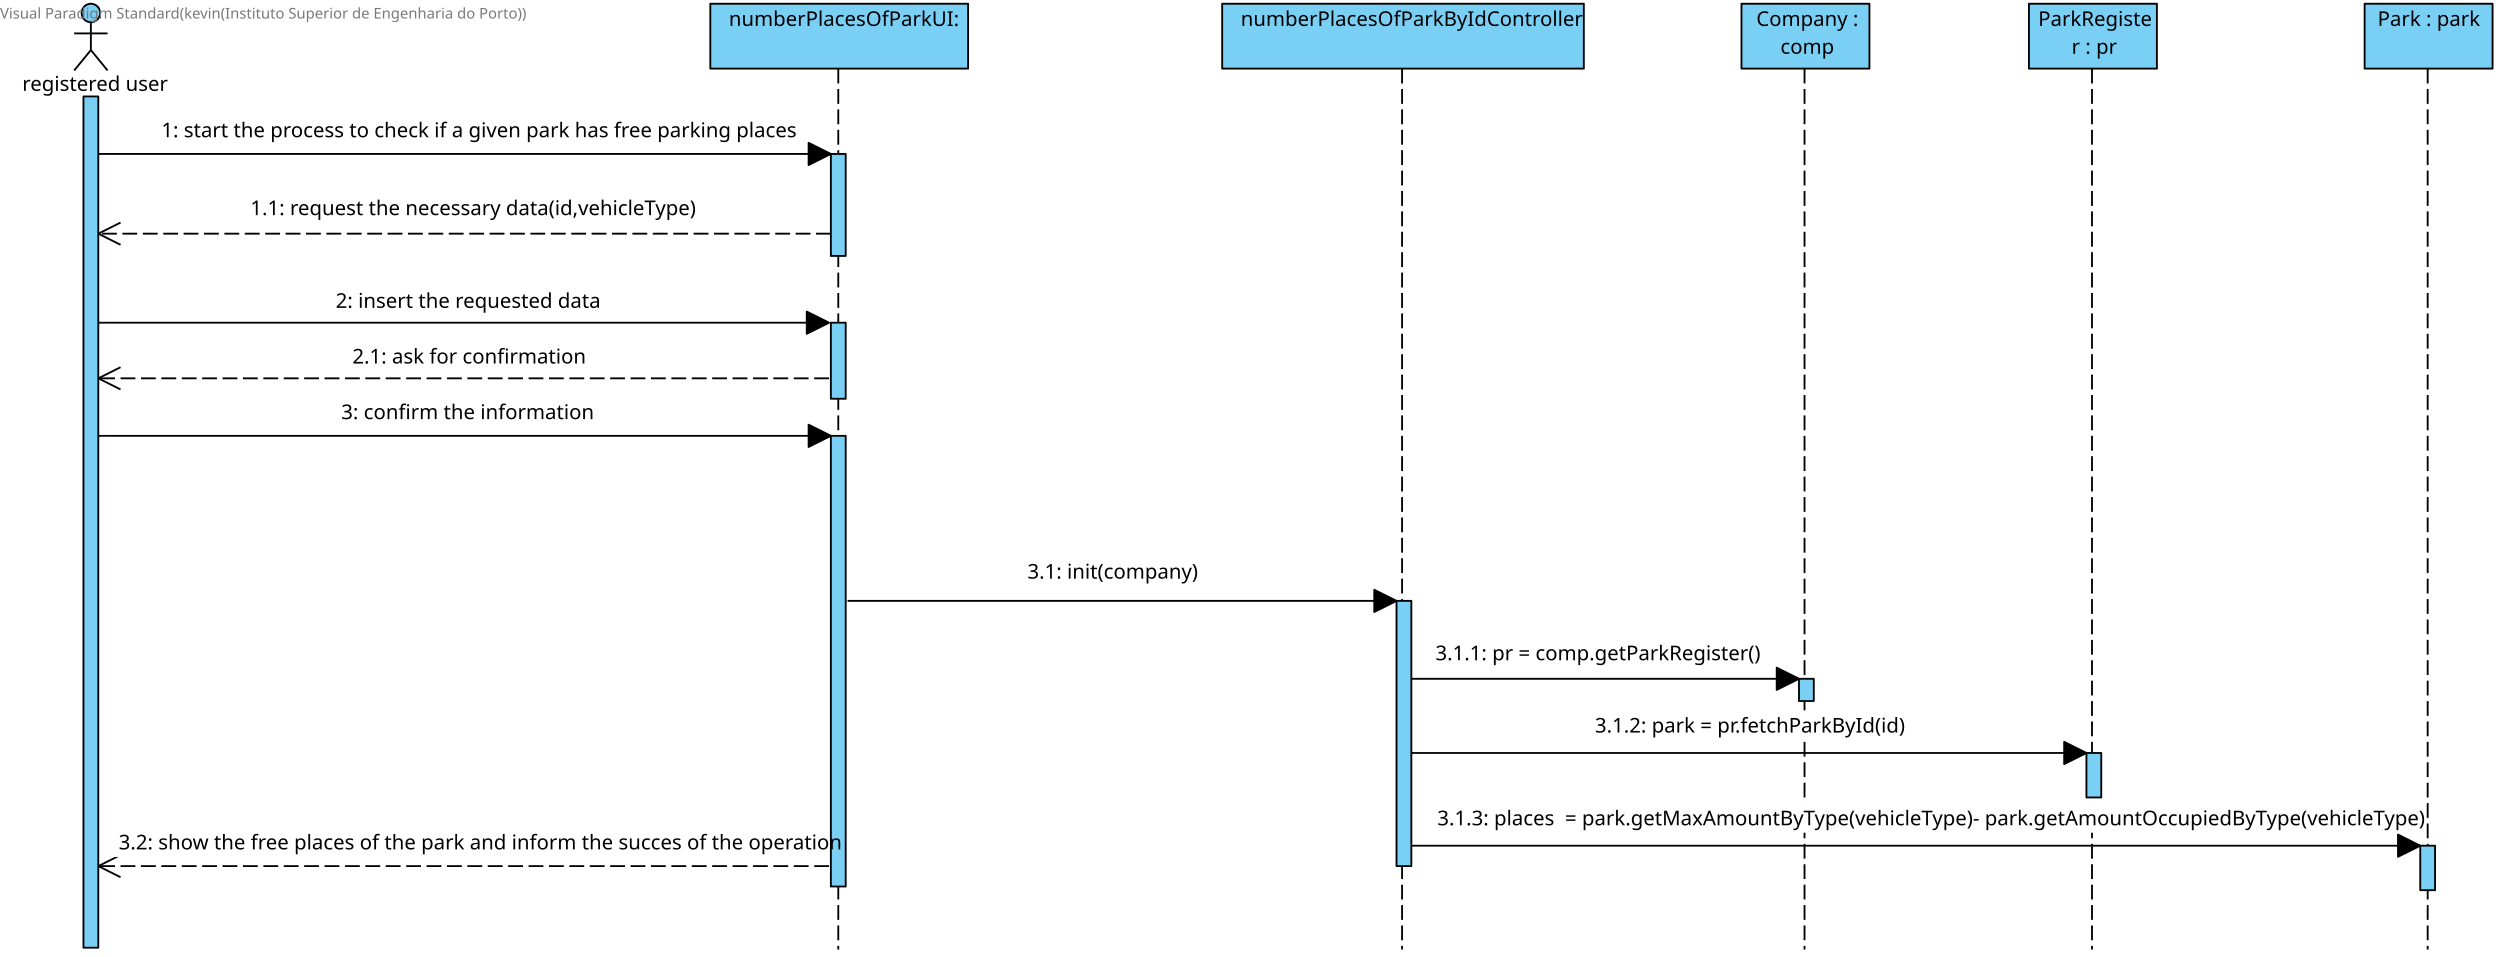
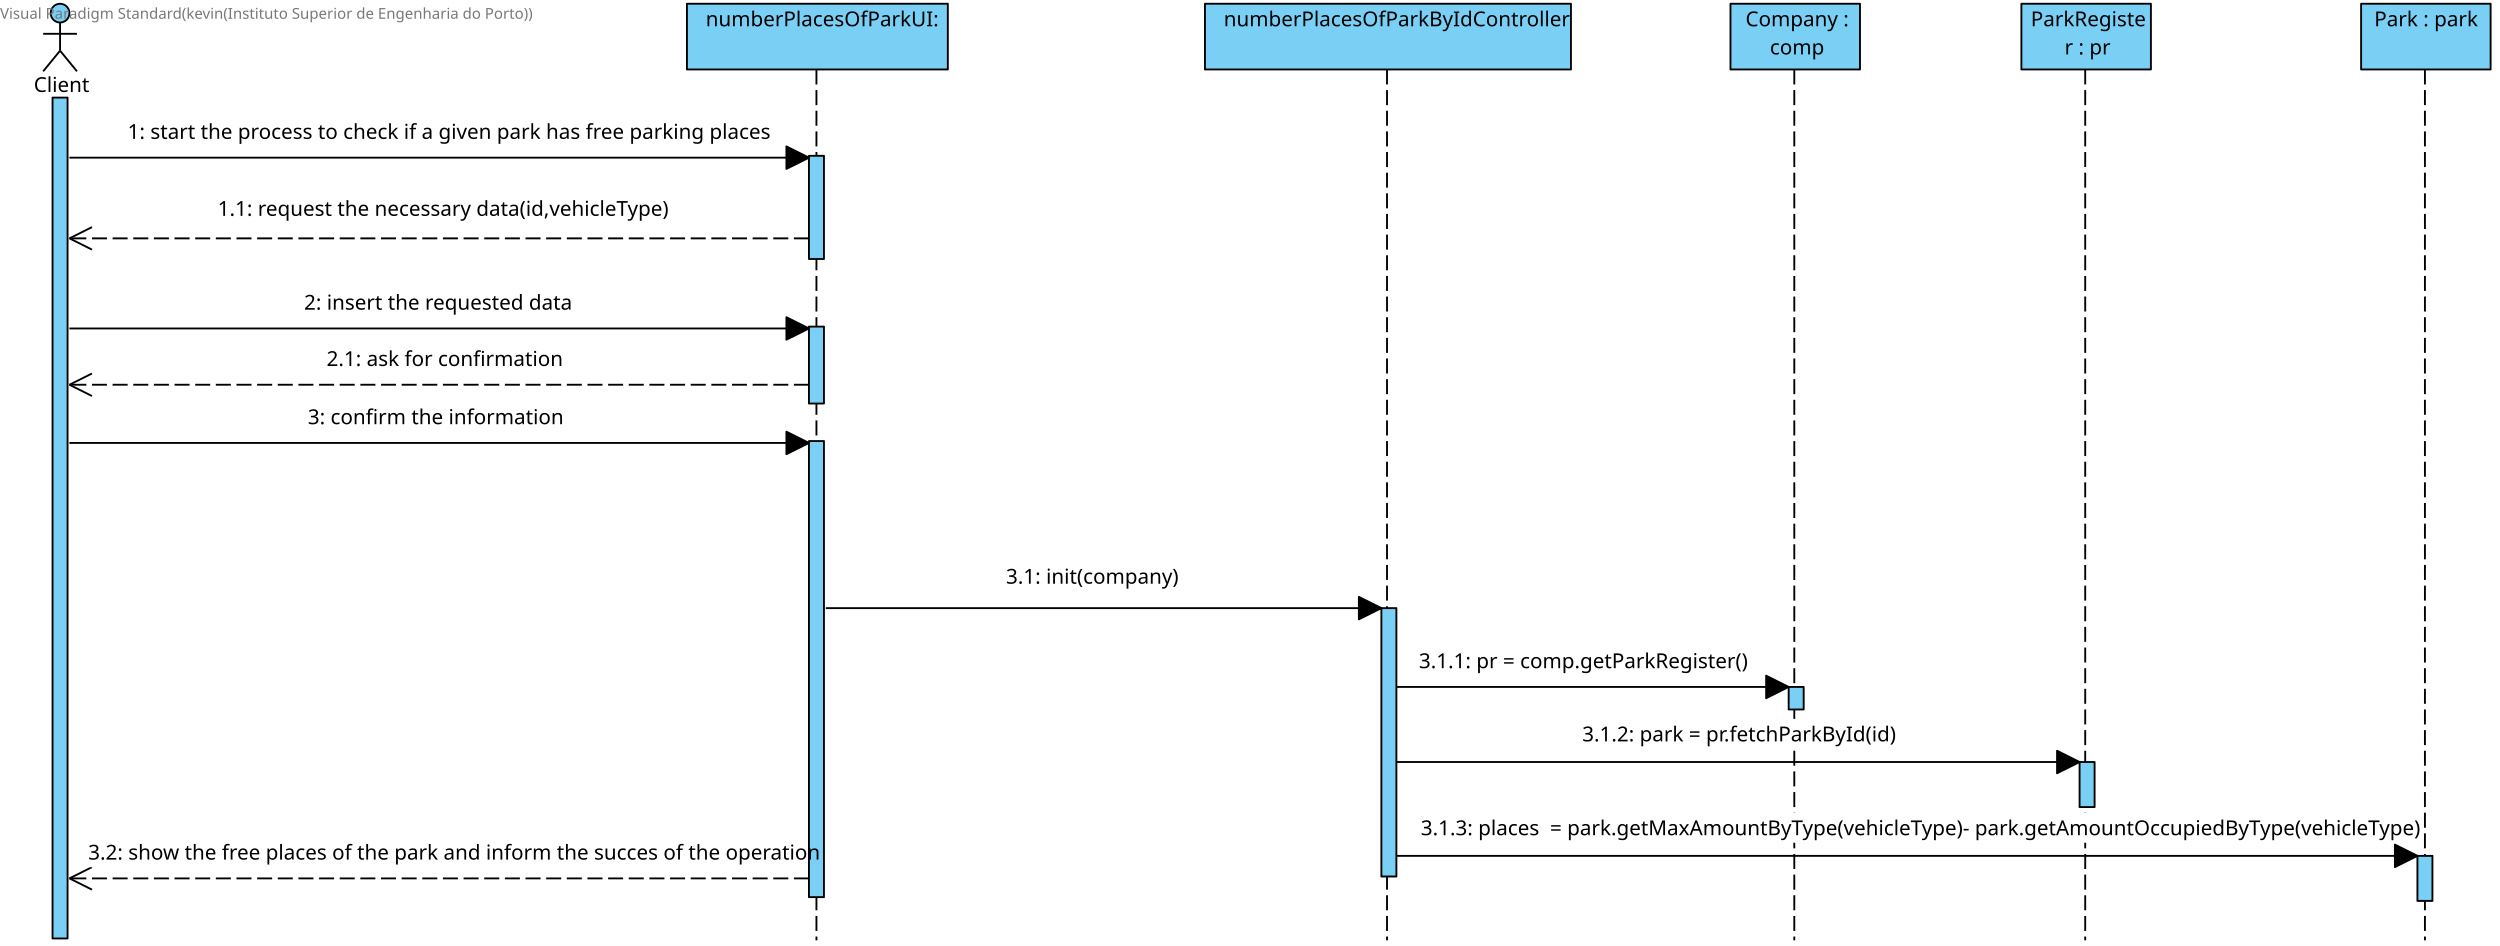
- <svg xmlns="http://www.w3.org/2000/svg" fill-opacity="0" color-rendering="auto" color-interpolation="auto" text-rendering="auto" stroke="rgb(0,0,0)" stroke-linecap="square" width="1348" stroke-miterlimit="10" shape-rendering="auto" stroke-opacity="0" fill="rgb(0,0,0)" stroke-dasharray="none" font-weight="normal" stroke-width="1" height="516" font-family="'Dialog'" font-style="normal" stroke-linejoin="miter" font-size="12px" stroke-dashoffset="0" image-rendering="auto">
+ <svg xmlns="http://www.w3.org/2000/svg" fill-opacity="0" color-rendering="auto" color-interpolation="auto" text-rendering="auto" stroke="rgb(0,0,0)" stroke-linecap="square" width="1332" stroke-miterlimit="10" shape-rendering="auto" stroke-opacity="0" fill="rgb(0,0,0)" stroke-dasharray="none" font-weight="normal" stroke-width="1" height="504" font-family="'Dialog'" font-style="normal" stroke-linejoin="miter" font-size="12px" stroke-dashoffset="0" image-rendering="auto">
  <defs id="genericDefs" />
  <g>
    <defs id="defs1">
      <clipPath clipPathUnits="userSpaceOnUse" id="clipPath1">
-         <path d="M-7 -7 L71 -7 L71 521 L-7 521 L-7 -7 Z" />
+         <path d="M-7 -7 L71 -7 L71 510 L-7 510 L-7 -7 Z" />
      </clipPath>
      <clipPath clipPathUnits="userSpaceOnUse" id="clipPath2">
-         <path d="M-7 -7 L151 -7 L151 521 L-7 521 L-7 -7 Z" />
+         <path d="M-7 -7 L151 -7 L151 510 L-7 510 L-7 -7 Z" />
      </clipPath>
      <clipPath clipPathUnits="userSpaceOnUse" id="clipPath3">
        <path d="M-7 -7 L19 -7 L19 66 L-7 66 L-7 -7 Z" />
      </clipPath>
      <clipPath clipPathUnits="userSpaceOnUse" id="clipPath4">
        <path d="M-7 -7 L19 -7 L19 52 L-7 52 L-7 -7 Z" />
      </clipPath>
      <clipPath clipPathUnits="userSpaceOnUse" id="clipPath5">
        <path d="M-7 -7 L19 -7 L19 254 L-7 254 L-7 -7 Z" />
      </clipPath>
      <clipPath clipPathUnits="userSpaceOnUse" id="clipPath6">
-         <path d="M-7 -7 L207 -7 L207 521 L-7 521 L-7 -7 Z" />
+         <path d="M-7 -7 L207 -7 L207 510 L-7 510 L-7 -7 Z" />
      </clipPath>
      <clipPath clipPathUnits="userSpaceOnUse" id="clipPath7">
-         <path d="M-7 -7 L81 -7 L81 521 L-7 521 L-7 -7 Z" />
+         <path d="M-7 -7 L81 -7 L81 510 L-7 510 L-7 -7 Z" />
      </clipPath>
      <clipPath clipPathUnits="userSpaceOnUse" id="clipPath8">
        <path d="M-7 -7 L19 -7 L19 154 L-7 154 L-7 -7 Z" />
      </clipPath>
      <clipPath clipPathUnits="userSpaceOnUse" id="clipPath9">
        <path d="M-7 -7 L19 -7 L19 35 L-7 35 L-7 -7 Z" />
      </clipPath>
      <clipPath clipPathUnits="userSpaceOnUse" id="clipPath10">
        <path d="M-7 -7 L19 -7 L19 23 L-7 23 L-7 -7 Z" />
      </clipPath>
      <clipPath clipPathUnits="userSpaceOnUse" id="clipPath11">
-         <path d="M-94 -15 L188 -15 L188 30 L-94 30 L-94 -15 Z" />
+         <path d="M-49 -15 L98 -15 L98 30 L-49 30 L-49 -15 Z" />
      </clipPath>
      <clipPath clipPathUnits="userSpaceOnUse" id="clipPath12">
        <path d="M-140 -15 L280 -15 L280 30 L-140 30 L-140 -15 Z" />
      </clipPath>
      <clipPath clipPathUnits="userSpaceOnUse" id="clipPath13">
        <path d="M-196 -15 L392 -15 L392 30 L-196 30 L-196 -15 Z" />
      </clipPath>
      <clipPath clipPathUnits="userSpaceOnUse" id="clipPath14">
        <path d="M-70 -30 L140 -30 L140 60 L-70 60 L-70 -30 Z" />
      </clipPath>
      <clipPath clipPathUnits="userSpaceOnUse" id="clipPath15">
        <path d="M-70 -15 L140 -15 L140 30 L-70 30 L-70 -15 Z" />
      </clipPath>
      <clipPath clipPathUnits="userSpaceOnUse" id="clipPath16">
-         <path d="M0 0 L499 0 L499 104 L0 104 L0 0 Z" />
+         <path d="M0 0 L510 0 L510 115 L0 115 L0 0 Z" />
      </clipPath>
      <clipPath clipPathUnits="userSpaceOnUse" id="clipPath17">
-         <path d="M420 29 L420 44 L74 44 L74 29 ZM374 71 L374 87 L122 87 L122 71 ZM0 0 L0 4 L93 4 L93 19 L0 19 L0 104 L499 104 L499 0 Z" />
+         <path d="M75 8 L75 24 L27 24 L27 8 ZM423 34 L423 50 L77 50 L77 34 ZM378 75 L378 91 L125 91 L125 75 ZM0 0 L0 115 L510 115 L510 0 Z" />
      </clipPath>
      <clipPath clipPathUnits="userSpaceOnUse" id="clipPath18">
-         <path d="M374 28 L374 44 L122 44 L122 28 ZM322 78 L322 94 L168 94 L168 78 ZM0 0 L0 104 L499 104 L499 0 L420 0 L420 1 L74 1 L74 0 Z" />
+         <path d="M378 32 L378 48 L125 48 L125 32 ZM325 82 L325 98 L172 98 L172 82 ZM0 0 L0 115 L184 115 L184 112 L322 112 L322 115 L510 115 L510 0 L423 0 L423 7 L77 7 L77 0 Z" />
      </clipPath>
      <clipPath clipPathUnits="userSpaceOnUse" id="clipPath19">
-         <path d="M0 0 L541 0 L541 146 L0 146 L0 0 Z" />
+         <path d="M325 34 L325 50 L172 50 L172 34 ZM322 64 L322 80 L184 80 L184 64 ZM319 95 L319 111 L174 111 L174 95 ZM0 0 L0 115 L510 115 L510 0 Z" />
      </clipPath>
      <clipPath clipPathUnits="userSpaceOnUse" id="clipPath20">
-         <path d="M396 1 L396 17 L144 17 L144 1 ZM344 51 L344 67 L190 67 L190 51 ZM338 81 L338 97 L200 97 L200 81 ZM338 111 L338 127 L194 127 L194 111 ZM0 0 L0 146 L541 146 L541 0 Z" />
+         <path d="M325 4 L325 20 L172 20 L172 4 ZM322 34 L322 50 L184 50 L184 34 ZM319 65 L319 81 L174 81 L174 65 ZM0 0 L0 115 L510 115 L510 0 Z" />
      </clipPath>
      <clipPath clipPathUnits="userSpaceOnUse" id="clipPath21">
-         <path d="M344 21 L344 37 L190 37 L190 21 ZM338 51 L338 67 L200 67 L200 51 ZM338 81 L338 97 L194 97 L194 81 ZM0 0 L0 146 L541 146 L541 0 Z" />
+         <path d="M322 3 L322 19 L184 19 L184 3 ZM319 34 L319 50 L174 50 L174 34 ZM0 0 L0 115 L510 115 L510 0 Z" />
      </clipPath>
      <clipPath clipPathUnits="userSpaceOnUse" id="clipPath22">
-         <path d="M316 29 L316 45 L172 45 L172 29 ZM0 0 L0 104 L499 104 L499 0 L316 0 L316 15 L178 15 L178 0 Z" />
+         <path d="M445 34 L445 50 L57 50 L57 34 ZM0 0 L0 115 L510 115 L510 0 Z" />
      </clipPath>
      <clipPath clipPathUnits="userSpaceOnUse" id="clipPath23">
-         <path d="M0 0 L509 0 L509 115 L0 115 L0 0 Z" />
+         <path d="M0 0 L500 0 L500 204 L0 204 L0 0 Z" />
      </clipPath>
      <clipPath clipPathUnits="userSpaceOnUse" id="clipPath24">
-         <path d="M446 34 L446 50 L58 50 L58 34 ZM0 0 L0 115 L509 115 L509 0 Z" />
+         <path d="M295 75 L295 91 L187 91 L187 75 ZM0 0 L0 204 L500 204 L500 175 L493 175 L493 159 L500 159 L500 136 L407 136 L407 120 L500 120 L500 0 Z" />
      </clipPath>
      <clipPath clipPathUnits="userSpaceOnUse" id="clipPath25">
-         <path d="M0 0 L500 0 L500 204 L0 204 L0 0 Z" />
+         <path d="M0 0 L324 0 L324 115 L0 115 L0 0 Z" />
      </clipPath>
      <clipPath clipPathUnits="userSpaceOnUse" id="clipPath26">
-         <path d="M295 76 L295 91 L188 91 L188 76 ZM0 0 L0 204 L500 204 L500 175 L493 175 L493 159 L500 159 L500 136 L408 136 L408 120 L500 120 L500 0 Z" />
+         <path d="M249 34 L249 50 L59 50 L59 34 ZM0 0 L0 115 L324 115 L324 89 L145 89 L145 73 L324 73 L324 0 Z" />
      </clipPath>
      <clipPath clipPathUnits="userSpaceOnUse" id="clipPath27">
-         <path d="M0 0 L324 0 L324 115 L0 115 L0 0 Z" />
+         <path d="M0 0 L568 0 L568 204 L0 204 L0 0 Z" />
      </clipPath>
      <clipPath clipPathUnits="userSpaceOnUse" id="clipPath28">
-         <path d="M250 34 L250 50 L60 50 L60 34 ZM0 0 L0 115 L324 115 L324 89 L145 89 L145 73 L324 73 L324 0 Z" />
+         <path d="M293 38 L293 54 L103 54 L103 38 ZM372 77 L372 93 L189 93 L189 77 ZM0 0 L0 204 L568 204 L568 143 L103 143 L103 127 L568 127 L568 0 Z" />
      </clipPath>
      <clipPath clipPathUnits="userSpaceOnUse" id="clipPath29">
-         <path d="M0 0 L568 0 L568 204 L0 204 L0 0 Z" />
+         <path d="M0 0 L748 0 L748 204 L0 204 L0 0 Z" />
      </clipPath>
      <clipPath clipPathUnits="userSpaceOnUse" id="clipPath30">
-         <path d="M294 38 L294 54 L104 54 L104 38 ZM371 77 L371 93 L189 93 L189 77 ZM0 0 L0 204 L568 204 L568 143 L104 143 L104 127 L568 127 L568 0 Z" />
+         <path d="M372 27 L372 43 L189 43 L189 27 ZM638 77 L638 93 L103 93 L103 77 ZM0 0 L0 204 L748 204 L748 0 L293 0 L293 4 L103 4 L103 0 Z" />
      </clipPath>
      <clipPath clipPathUnits="userSpaceOnUse" id="clipPath31">
-         <path d="M0 0 L748 0 L748 204 L0 204 L0 0 Z" />
+         <path d="M-535 -16 L1070 -16 L1070 32 L-535 32 L-535 -16 Z" />
      </clipPath>
      <clipPath clipPathUnits="userSpaceOnUse" id="clipPath32">
-         <path d="M371 27 L371 43 L189 43 L189 27 ZM638 77 L638 93 L104 93 L104 77 ZM0 0 L0 204 L748 204 L748 0 L294 0 L294 4 L104 4 L104 0 Z" />
+         <path d="M-183 -16 L366 -16 L366 32 L-183 32 L-183 -16 Z" />
      </clipPath>
      <clipPath clipPathUnits="userSpaceOnUse" id="clipPath33">
-         <path d="M-534 -16 L1068 -16 L1068 32 L-534 32 L-534 -16 Z" />
+         <path d="M-190 -16 L380 -16 L380 32 L-190 32 L-190 -16 Z" />
      </clipPath>
      <clipPath clipPathUnits="userSpaceOnUse" id="clipPath34">
-         <path d="M-182 -16 L364 -16 L364 32 L-182 32 L-182 -16 Z" />
+         <path d="M-108 -16 L216 -16 L216 32 L-108 32 L-108 -16 Z" />
      </clipPath>
      <clipPath clipPathUnits="userSpaceOnUse" id="clipPath35">
-         <path d="M-190 -16 L380 -16 L380 32 L-190 32 L-190 -16 Z" />
+         <path d="M-388 -16 L776 -16 L776 32 L-388 32 L-388 -16 Z" />
      </clipPath>
      <clipPath clipPathUnits="userSpaceOnUse" id="clipPath36">
-         <path d="M-107 -15 L214 -15 L214 30 L-107 30 L-107 -15 Z" />
+         <path d="M-145 -16 L290 -16 L290 32 L-145 32 L-145 -16 Z" />
      </clipPath>
      <clipPath clipPathUnits="userSpaceOnUse" id="clipPath37">
-         <path d="M-388 -16 L776 -16 L776 32 L-388 32 L-388 -16 Z" />
+         <path d="M-138 -16 L276 -16 L276 32 L-138 32 L-138 -16 Z" />
      </clipPath>
      <clipPath clipPathUnits="userSpaceOnUse" id="clipPath38">
-         <path d="M-144 -16 L288 -16 L288 32 L-144 32 L-144 -16 Z" />
+         <path d="M-153 -16 L306 -16 L306 32 L-153 32 L-153 -16 Z" />
      </clipPath>
      <clipPath clipPathUnits="userSpaceOnUse" id="clipPath39">
-         <path d="M-138 -16 L276 -16 L276 32 L-138 32 L-138 -16 Z" />
+         <path d="M-253 -16 L506 -16 L506 32 L-253 32 L-253 -16 Z" />
      </clipPath>
      <clipPath clipPathUnits="userSpaceOnUse" id="clipPath40">
-         <path d="M-154 -16 L308 -16 L308 32 L-154 32 L-154 -16 Z" />
-       </clipPath>
-       <clipPath clipPathUnits="userSpaceOnUse" id="clipPath41">
-         <path d="M-252 -16 L504 -16 L504 32 L-252 32 L-252 -16 Z" />
-       </clipPath>
-       <clipPath clipPathUnits="userSpaceOnUse" id="clipPath42">
-         <path d="M-346 -15 L692 -15 L692 30 L-346 30 L-346 -15 Z" />
+         <path d="M-346 -16 L692 -16 L692 32 L-346 32 L-346 -16 Z" />
      </clipPath>
    </defs>
    <g fill="white" text-rendering="geometricPrecision" fill-opacity="1" stroke-opacity="1" stroke="white">
-       <rect x="0" width="1348" height="516" y="0" stroke="none" />
-     </g>
-     <g font-size="11px" transform="translate(19,2)" fill-opacity="1" fill="rgb(122,207,245)" text-rendering="geometricPrecision" image-rendering="optimizeQuality" font-family="sans-serif" stroke="rgb(122,207,245)" stroke-opacity="1">
+       <rect x="0" width="1332" height="504" y="0" stroke="none" />
+     </g>
+     <g font-size="11px" transform="translate(2,2)" fill-opacity="1" fill="rgb(122,207,245)" text-rendering="geometricPrecision" image-rendering="optimizeQuality" font-family="sans-serif" stroke="rgb(122,207,245)" stroke-opacity="1">
      <circle r="5" clip-path="url(#clipPath1)" cx="30" cy="5" stroke="none" />
-       <rect x="26" width="8" height="459" y="50" clip-path="url(#clipPath1)" stroke="none" />
-     </g>
-     <g stroke-linecap="butt" font-size="11px" transform="translate(19,2)" fill-opacity="1" fill="black" text-rendering="geometricPrecision" image-rendering="optimizeQuality" font-family="sans-serif" stroke-linejoin="round" stroke="black" stroke-opacity="1" stroke-miterlimit="0">
+       <rect x="26" width="8" height="448" y="50" clip-path="url(#clipPath1)" stroke="none" />
+     </g>
+     <g stroke-linecap="butt" font-size="11px" transform="translate(2,2)" fill-opacity="1" fill="black" text-rendering="geometricPrecision" image-rendering="optimizeQuality" font-family="sans-serif" stroke-linejoin="round" stroke="black" stroke-opacity="1" stroke-miterlimit="0">
      <circle fill="none" r="5" clip-path="url(#clipPath1)" cx="30" cy="5" />
-       <rect fill="none" x="26" width="8" height="459" y="50" clip-path="url(#clipPath1)" />
+       <rect fill="none" x="26" width="8" height="448" y="50" clip-path="url(#clipPath1)" />
      <line y2="25" fill="none" x1="30" clip-path="url(#clipPath1)" x2="30" y1="10" />
      <line y2="36" fill="none" x1="30" clip-path="url(#clipPath1)" x2="21" y1="25" />
      <line y2="36" fill="none" x1="30" clip-path="url(#clipPath1)" x2="39" y1="25" />
      <line y2="16" fill="none" x1="21" clip-path="url(#clipPath1)" x2="39" y1="16" />
    </g>
-     <g font-size="11px" transform="translate(383,2)" fill-opacity="1" fill="rgb(122,207,245)" text-rendering="geometricPrecision" image-rendering="optimizeQuality" font-family="sans-serif" stroke="rgb(122,207,245)" stroke-opacity="1">
+     <g font-size="11px" transform="translate(366,2)" fill-opacity="1" fill="rgb(122,207,245)" text-rendering="geometricPrecision" image-rendering="optimizeQuality" font-family="sans-serif" stroke="rgb(122,207,245)" stroke-opacity="1">
      <rect x="0" width="139" height="35" y="0" clip-path="url(#clipPath2)" stroke="none" />
    </g>
-     <g stroke-linecap="butt" font-size="11px" transform="translate(383,2)" fill-opacity="1" fill="black" text-rendering="geometricPrecision" image-rendering="optimizeQuality" font-family="sans-serif" stroke-linejoin="round" stroke="black" stroke-opacity="1" stroke-miterlimit="0">
+     <g stroke-linecap="butt" font-size="11px" transform="translate(366,2)" fill-opacity="1" fill="black" text-rendering="geometricPrecision" image-rendering="optimizeQuality" font-family="sans-serif" stroke-linejoin="round" stroke="black" stroke-opacity="1" stroke-miterlimit="0">
      <rect fill="none" x="0" width="139" height="35" y="0" clip-path="url(#clipPath2)" />
-       <line clip-path="url(#clipPath2)" fill="none" x1="69" x2="69" y1="35" y2="510" stroke-linejoin="bevel" stroke-dasharray="8,3" />
-     </g>
-     <g font-size="11px" transform="translate(448,83)" fill-opacity="1" fill="rgb(122,207,245)" text-rendering="geometricPrecision" image-rendering="optimizeQuality" font-family="sans-serif" stroke="rgb(122,207,245)" stroke-opacity="1">
+       <line clip-path="url(#clipPath2)" fill="none" x1="69" x2="69" y1="35" y2="499" stroke-linejoin="bevel" stroke-dasharray="8,3" />
+     </g>
+     <g font-size="11px" transform="translate(431,83)" fill-opacity="1" fill="rgb(122,207,245)" text-rendering="geometricPrecision" image-rendering="optimizeQuality" font-family="sans-serif" stroke="rgb(122,207,245)" stroke-opacity="1">
      <rect x="0" width="8" height="55" y="0" clip-path="url(#clipPath3)" stroke="none" />
    </g>
-     <g stroke-linecap="butt" font-size="11px" transform="translate(448,83)" fill-opacity="1" fill="black" text-rendering="geometricPrecision" image-rendering="optimizeQuality" font-family="sans-serif" stroke-linejoin="round" stroke="black" stroke-opacity="1" stroke-miterlimit="0">
+     <g stroke-linecap="butt" font-size="11px" transform="translate(431,83)" fill-opacity="1" fill="black" text-rendering="geometricPrecision" image-rendering="optimizeQuality" font-family="sans-serif" stroke-linejoin="round" stroke="black" stroke-opacity="1" stroke-miterlimit="0">
      <rect fill="none" x="0" width="8" height="55" y="0" clip-path="url(#clipPath3)" />
    </g>
-     <g font-size="11px" transform="translate(448,174)" fill-opacity="1" fill="rgb(122,207,245)" text-rendering="geometricPrecision" image-rendering="optimizeQuality" font-family="sans-serif" stroke="rgb(122,207,245)" stroke-opacity="1">
+     <g font-size="11px" transform="translate(431,174)" fill-opacity="1" fill="rgb(122,207,245)" text-rendering="geometricPrecision" image-rendering="optimizeQuality" font-family="sans-serif" stroke="rgb(122,207,245)" stroke-opacity="1">
      <rect x="0" width="8" height="41" y="0" clip-path="url(#clipPath4)" stroke="none" />
    </g>
-     <g stroke-linecap="butt" font-size="11px" transform="translate(448,174)" fill-opacity="1" fill="black" text-rendering="geometricPrecision" image-rendering="optimizeQuality" font-family="sans-serif" stroke-linejoin="round" stroke="black" stroke-opacity="1" stroke-miterlimit="0">
+     <g stroke-linecap="butt" font-size="11px" transform="translate(431,174)" fill-opacity="1" fill="black" text-rendering="geometricPrecision" image-rendering="optimizeQuality" font-family="sans-serif" stroke-linejoin="round" stroke="black" stroke-opacity="1" stroke-miterlimit="0">
      <rect fill="none" x="0" width="8" height="41" y="0" clip-path="url(#clipPath4)" />
    </g>
-     <g font-size="11px" transform="translate(448,235)" fill-opacity="1" fill="rgb(122,207,245)" text-rendering="geometricPrecision" image-rendering="optimizeQuality" font-family="sans-serif" stroke="rgb(122,207,245)" stroke-opacity="1">
+     <g font-size="11px" transform="translate(431,235)" fill-opacity="1" fill="rgb(122,207,245)" text-rendering="geometricPrecision" image-rendering="optimizeQuality" font-family="sans-serif" stroke="rgb(122,207,245)" stroke-opacity="1">
      <rect x="0" width="8" height="243" y="0" clip-path="url(#clipPath5)" stroke="none" />
    </g>
-     <g stroke-linecap="butt" font-size="11px" transform="translate(448,235)" fill-opacity="1" fill="black" text-rendering="geometricPrecision" image-rendering="optimizeQuality" font-family="sans-serif" stroke-linejoin="round" stroke="black" stroke-opacity="1" stroke-miterlimit="0">
+     <g stroke-linecap="butt" font-size="11px" transform="translate(431,235)" fill-opacity="1" fill="black" text-rendering="geometricPrecision" image-rendering="optimizeQuality" font-family="sans-serif" stroke-linejoin="round" stroke="black" stroke-opacity="1" stroke-miterlimit="0">
      <rect fill="none" x="0" width="8" height="243" y="0" clip-path="url(#clipPath5)" />
    </g>
-     <g font-size="11px" transform="translate(659,2)" fill-opacity="1" fill="rgb(122,207,245)" text-rendering="geometricPrecision" image-rendering="optimizeQuality" font-family="sans-serif" stroke="rgb(122,207,245)" stroke-opacity="1">
+     <g font-size="11px" transform="translate(642,2)" fill-opacity="1" fill="rgb(122,207,245)" text-rendering="geometricPrecision" image-rendering="optimizeQuality" font-family="sans-serif" stroke="rgb(122,207,245)" stroke-opacity="1">
      <rect x="0" width="195" height="35" y="0" clip-path="url(#clipPath6)" stroke="none" />
    </g>
-     <g stroke-linecap="butt" font-size="11px" transform="translate(659,2)" fill-opacity="1" fill="black" text-rendering="geometricPrecision" image-rendering="optimizeQuality" font-family="sans-serif" stroke-linejoin="round" stroke="black" stroke-opacity="1" stroke-miterlimit="0">
+     <g stroke-linecap="butt" font-size="11px" transform="translate(642,2)" fill-opacity="1" fill="black" text-rendering="geometricPrecision" image-rendering="optimizeQuality" font-family="sans-serif" stroke-linejoin="round" stroke="black" stroke-opacity="1" stroke-miterlimit="0">
      <rect fill="none" x="0" width="195" height="35" y="0" clip-path="url(#clipPath6)" />
-       <line clip-path="url(#clipPath6)" fill="none" x1="97" x2="97" y1="35" y2="510" stroke-linejoin="bevel" stroke-dasharray="8,3" />
-     </g>
-     <g font-size="11px" transform="translate(939,2)" fill-opacity="1" fill="rgb(122,207,245)" text-rendering="geometricPrecision" image-rendering="optimizeQuality" font-family="sans-serif" stroke="rgb(122,207,245)" stroke-opacity="1">
+       <line clip-path="url(#clipPath6)" fill="none" x1="97" x2="97" y1="35" y2="499" stroke-linejoin="bevel" stroke-dasharray="8,3" />
+     </g>
+     <g font-size="11px" transform="translate(922,2)" fill-opacity="1" fill="rgb(122,207,245)" text-rendering="geometricPrecision" image-rendering="optimizeQuality" font-family="sans-serif" stroke="rgb(122,207,245)" stroke-opacity="1">
      <rect x="0" width="69" height="35" y="0" clip-path="url(#clipPath7)" stroke="none" />
    </g>
-     <g stroke-linecap="butt" font-size="11px" transform="translate(939,2)" fill-opacity="1" fill="black" text-rendering="geometricPrecision" image-rendering="optimizeQuality" font-family="sans-serif" stroke-linejoin="round" stroke="black" stroke-opacity="1" stroke-miterlimit="0">
+     <g stroke-linecap="butt" font-size="11px" transform="translate(922,2)" fill-opacity="1" fill="black" text-rendering="geometricPrecision" image-rendering="optimizeQuality" font-family="sans-serif" stroke-linejoin="round" stroke="black" stroke-opacity="1" stroke-miterlimit="0">
      <rect fill="none" x="0" width="69" height="35" y="0" clip-path="url(#clipPath7)" />
-       <line clip-path="url(#clipPath7)" fill="none" x1="34" x2="34" y1="35" y2="510" stroke-linejoin="bevel" stroke-dasharray="8,3" />
-     </g>
-     <g font-size="11px" transform="translate(1094,2)" fill-opacity="1" fill="rgb(122,207,245)" text-rendering="geometricPrecision" image-rendering="optimizeQuality" font-family="sans-serif" stroke="rgb(122,207,245)" stroke-opacity="1">
+       <line clip-path="url(#clipPath7)" fill="none" x1="34" x2="34" y1="35" y2="499" stroke-linejoin="bevel" stroke-dasharray="8,3" />
+     </g>
+     <g font-size="11px" transform="translate(1077,2)" fill-opacity="1" fill="rgb(122,207,245)" text-rendering="geometricPrecision" image-rendering="optimizeQuality" font-family="sans-serif" stroke="rgb(122,207,245)" stroke-opacity="1">
      <rect x="0" width="69" height="35" y="0" clip-path="url(#clipPath7)" stroke="none" />
    </g>
-     <g stroke-linecap="butt" font-size="11px" transform="translate(1094,2)" fill-opacity="1" fill="black" text-rendering="geometricPrecision" image-rendering="optimizeQuality" font-family="sans-serif" stroke-linejoin="round" stroke="black" stroke-opacity="1" stroke-miterlimit="0">
+     <g stroke-linecap="butt" font-size="11px" transform="translate(1077,2)" fill-opacity="1" fill="black" text-rendering="geometricPrecision" image-rendering="optimizeQuality" font-family="sans-serif" stroke-linejoin="round" stroke="black" stroke-opacity="1" stroke-miterlimit="0">
      <rect fill="none" x="0" width="69" height="35" y="0" clip-path="url(#clipPath7)" />
-       <line clip-path="url(#clipPath7)" fill="none" x1="34" x2="34" y1="35" y2="510" stroke-linejoin="bevel" stroke-dasharray="8,3" />
-     </g>
-     <g font-size="11px" transform="translate(1275,2)" fill-opacity="1" fill="rgb(122,207,245)" text-rendering="geometricPrecision" image-rendering="optimizeQuality" font-family="sans-serif" stroke="rgb(122,207,245)" stroke-opacity="1">
+       <line clip-path="url(#clipPath7)" fill="none" x1="34" x2="34" y1="35" y2="499" stroke-linejoin="bevel" stroke-dasharray="8,3" />
+     </g>
+     <g font-size="11px" transform="translate(1258,2)" fill-opacity="1" fill="rgb(122,207,245)" text-rendering="geometricPrecision" image-rendering="optimizeQuality" font-family="sans-serif" stroke="rgb(122,207,245)" stroke-opacity="1">
      <rect x="0" width="69" height="35" y="0" clip-path="url(#clipPath7)" stroke="none" />
    </g>
-     <g stroke-linecap="butt" font-size="11px" transform="translate(1275,2)" fill-opacity="1" fill="black" text-rendering="geometricPrecision" image-rendering="optimizeQuality" font-family="sans-serif" stroke-linejoin="round" stroke="black" stroke-opacity="1" stroke-miterlimit="0">
+     <g stroke-linecap="butt" font-size="11px" transform="translate(1258,2)" fill-opacity="1" fill="black" text-rendering="geometricPrecision" image-rendering="optimizeQuality" font-family="sans-serif" stroke-linejoin="round" stroke="black" stroke-opacity="1" stroke-miterlimit="0">
      <rect fill="none" x="0" width="69" height="35" y="0" clip-path="url(#clipPath7)" />
-       <line clip-path="url(#clipPath7)" fill="none" x1="34" x2="34" y1="35" y2="510" stroke-linejoin="bevel" stroke-dasharray="8,3" />
-     </g>
-     <g font-size="11px" transform="translate(753,324)" fill-opacity="1" fill="rgb(122,207,245)" text-rendering="geometricPrecision" image-rendering="optimizeQuality" font-family="sans-serif" stroke="rgb(122,207,245)" stroke-opacity="1">
+       <line clip-path="url(#clipPath7)" fill="none" x1="34" x2="34" y1="35" y2="499" stroke-linejoin="bevel" stroke-dasharray="8,3" />
+     </g>
+     <g font-size="11px" transform="translate(736,324)" fill-opacity="1" fill="rgb(122,207,245)" text-rendering="geometricPrecision" image-rendering="optimizeQuality" font-family="sans-serif" stroke="rgb(122,207,245)" stroke-opacity="1">
      <rect x="0" width="8" height="143" y="0" clip-path="url(#clipPath8)" stroke="none" />
    </g>
-     <g stroke-linecap="butt" font-size="11px" transform="translate(753,324)" fill-opacity="1" fill="black" text-rendering="geometricPrecision" image-rendering="optimizeQuality" font-family="sans-serif" stroke-linejoin="round" stroke="black" stroke-opacity="1" stroke-miterlimit="0">
+     <g stroke-linecap="butt" font-size="11px" transform="translate(736,324)" fill-opacity="1" fill="black" text-rendering="geometricPrecision" image-rendering="optimizeQuality" font-family="sans-serif" stroke-linejoin="round" stroke="black" stroke-opacity="1" stroke-miterlimit="0">
      <rect fill="none" x="0" width="8" height="143" y="0" clip-path="url(#clipPath8)" />
    </g>
-     <g font-size="11px" transform="translate(1125,406)" fill-opacity="1" fill="rgb(122,207,245)" text-rendering="geometricPrecision" image-rendering="optimizeQuality" font-family="sans-serif" stroke="rgb(122,207,245)" stroke-opacity="1">
+     <g font-size="11px" transform="translate(1108,406)" fill-opacity="1" fill="rgb(122,207,245)" text-rendering="geometricPrecision" image-rendering="optimizeQuality" font-family="sans-serif" stroke="rgb(122,207,245)" stroke-opacity="1">
      <rect x="0" width="8" height="24" y="0" clip-path="url(#clipPath9)" stroke="none" />
    </g>
-     <g stroke-linecap="butt" font-size="11px" transform="translate(1125,406)" fill-opacity="1" fill="black" text-rendering="geometricPrecision" image-rendering="optimizeQuality" font-family="sans-serif" stroke-linejoin="round" stroke="black" stroke-opacity="1" stroke-miterlimit="0">
+     <g stroke-linecap="butt" font-size="11px" transform="translate(1108,406)" fill-opacity="1" fill="black" text-rendering="geometricPrecision" image-rendering="optimizeQuality" font-family="sans-serif" stroke-linejoin="round" stroke="black" stroke-opacity="1" stroke-miterlimit="0">
      <rect fill="none" x="0" width="8" height="24" y="0" clip-path="url(#clipPath9)" />
    </g>
-     <g font-size="11px" transform="translate(1305,456)" fill-opacity="1" fill="rgb(122,207,245)" text-rendering="geometricPrecision" image-rendering="optimizeQuality" font-family="sans-serif" stroke="rgb(122,207,245)" stroke-opacity="1">
+     <g font-size="11px" transform="translate(1288,456)" fill-opacity="1" fill="rgb(122,207,245)" text-rendering="geometricPrecision" image-rendering="optimizeQuality" font-family="sans-serif" stroke="rgb(122,207,245)" stroke-opacity="1">
      <rect x="0" width="8" height="24" y="0" clip-path="url(#clipPath9)" stroke="none" />
    </g>
-     <g stroke-linecap="butt" font-size="11px" transform="translate(1305,456)" fill-opacity="1" fill="black" text-rendering="geometricPrecision" image-rendering="optimizeQuality" font-family="sans-serif" stroke-linejoin="round" stroke="black" stroke-opacity="1" stroke-miterlimit="0">
+     <g stroke-linecap="butt" font-size="11px" transform="translate(1288,456)" fill-opacity="1" fill="black" text-rendering="geometricPrecision" image-rendering="optimizeQuality" font-family="sans-serif" stroke-linejoin="round" stroke="black" stroke-opacity="1" stroke-miterlimit="0">
      <rect fill="none" x="0" width="8" height="24" y="0" clip-path="url(#clipPath9)" />
    </g>
-     <g font-size="11px" transform="translate(970,366)" fill-opacity="1" fill="rgb(122,207,245)" text-rendering="geometricPrecision" image-rendering="optimizeQuality" font-family="sans-serif" stroke="rgb(122,207,245)" stroke-opacity="1">
+     <g font-size="11px" transform="translate(953,366)" fill-opacity="1" fill="rgb(122,207,245)" text-rendering="geometricPrecision" image-rendering="optimizeQuality" font-family="sans-serif" stroke="rgb(122,207,245)" stroke-opacity="1">
      <rect x="0" width="8" height="12" y="0" clip-path="url(#clipPath10)" stroke="none" />
    </g>
-     <g stroke-linecap="butt" font-size="11px" transform="translate(970,366)" fill-opacity="1" fill="black" text-rendering="geometricPrecision" image-rendering="optimizeQuality" font-family="sans-serif" stroke-linejoin="round" stroke="black" stroke-opacity="1" stroke-miterlimit="0">
+     <g stroke-linecap="butt" font-size="11px" transform="translate(953,366)" fill-opacity="1" fill="black" text-rendering="geometricPrecision" image-rendering="optimizeQuality" font-family="sans-serif" stroke-linejoin="round" stroke="black" stroke-opacity="1" stroke-miterlimit="0">
      <rect fill="none" x="0" width="8" height="12" y="0" clip-path="url(#clipPath10)" />
    </g>
-     <g font-size="11px" transform="translate(2,37)" fill-opacity="1" fill="black" text-rendering="geometricPrecision" image-rendering="optimizeQuality" font-family="sans-serif" stroke="black" stroke-opacity="1">
-       <text x="10" xml:space="preserve" y="12" clip-path="url(#clipPath11)" stroke="none">registered user</text>
-     </g>
-     <g font-size="11px" transform="translate(383,2)" fill-opacity="1" fill="black" text-rendering="geometricPrecision" image-rendering="optimizeQuality" font-family="sans-serif" stroke="black" stroke-opacity="1">
+     <g font-size="11px" transform="translate(8,37)" fill-opacity="1" fill="black" text-rendering="geometricPrecision" image-rendering="optimizeQuality" font-family="sans-serif" stroke="black" stroke-opacity="1">
+       <text x="10" xml:space="preserve" y="12" clip-path="url(#clipPath11)" stroke="none">Client</text>
+     </g>
+     <g font-size="11px" transform="translate(366,2)" fill-opacity="1" fill="black" text-rendering="geometricPrecision" image-rendering="optimizeQuality" font-family="sans-serif" stroke="black" stroke-opacity="1">
      <text x="10" xml:space="preserve" y="12" clip-path="url(#clipPath12)" stroke="none">numberPlacesOfParkUI:</text>
    </g>
-     <g font-size="11px" transform="translate(659,2)" fill-opacity="1" fill="black" text-rendering="geometricPrecision" image-rendering="optimizeQuality" font-family="sans-serif" stroke="black" stroke-opacity="1">
+     <g font-size="11px" transform="translate(642,2)" fill-opacity="1" fill="black" text-rendering="geometricPrecision" image-rendering="optimizeQuality" font-family="sans-serif" stroke="black" stroke-opacity="1">
      <text x="10" xml:space="preserve" y="12" clip-path="url(#clipPath13)" stroke="none">numberPlacesOfParkByIdController</text>
    </g>
-     <g font-size="11px" transform="translate(939,2)" fill-opacity="1" fill="black" text-rendering="geometricPrecision" image-rendering="optimizeQuality" font-family="sans-serif" stroke="black" stroke-opacity="1">
+     <g font-size="11px" transform="translate(922,2)" fill-opacity="1" fill="black" text-rendering="geometricPrecision" image-rendering="optimizeQuality" font-family="sans-serif" stroke="black" stroke-opacity="1">
      <text x="8" xml:space="preserve" y="12" clip-path="url(#clipPath14)" stroke="none">Company :</text>
      <text x="21" xml:space="preserve" y="27" clip-path="url(#clipPath14)" stroke="none">comp</text>
    </g>
-     <g font-size="11px" transform="translate(1094,2)" fill-opacity="1" fill="black" text-rendering="geometricPrecision" image-rendering="optimizeQuality" font-family="sans-serif" stroke="black" stroke-opacity="1">
+     <g font-size="11px" transform="translate(1077,2)" fill-opacity="1" fill="black" text-rendering="geometricPrecision" image-rendering="optimizeQuality" font-family="sans-serif" stroke="black" stroke-opacity="1">
      <text x="5" xml:space="preserve" y="12" clip-path="url(#clipPath14)" stroke="none">ParkRegiste</text>
      <text x="23" xml:space="preserve" y="27" clip-path="url(#clipPath14)" stroke="none">r : pr</text>
    </g>
-     <g font-size="11px" transform="translate(1275,2)" fill-opacity="1" fill="black" text-rendering="geometricPrecision" image-rendering="optimizeQuality" font-family="sans-serif" stroke="black" stroke-opacity="1">
+     <g font-size="11px" transform="translate(1258,2)" fill-opacity="1" fill="black" text-rendering="geometricPrecision" image-rendering="optimizeQuality" font-family="sans-serif" stroke="black" stroke-opacity="1">
      <text x="7" xml:space="preserve" y="12" clip-path="url(#clipPath15)" stroke="none">Park : park</text>
    </g>
-     <g stroke-linecap="butt" font-size="11px" transform="translate(3,33)" fill-opacity="1" fill="black" text-rendering="geometricPrecision" image-rendering="optimizeQuality" font-family="sans-serif" stroke-linejoin="round" stroke="black" stroke-opacity="1">
-       <line y2="50" fill="none" x1="50" clip-path="url(#clipPath17)" x2="445" y1="50" />
-       <polygon points=" 445 50 433 44 433 56" clip-path="url(#clipPath17)" stroke="none" />
-       <polygon fill="none" points=" 445 50 433 44 433 56" clip-path="url(#clipPath17)" />
-     </g>
-     <g fill-opacity="1" text-rendering="geometricPrecision" stroke="black" stroke-linecap="butt" transform="translate(3,76)" stroke-miterlimit="0" stroke-opacity="1" fill="black" stroke-dasharray="8,3" font-family="sans-serif" stroke-linejoin="round" font-size="11px" image-rendering="optimizeQuality">
-       <line y2="50" fill="none" x1="445" clip-path="url(#clipPath18)" x2="50" y1="50" />
-       <line clip-path="url(#clipPath18)" fill="none" x1="50" x2="62" y1="50" y2="56" stroke-dasharray="none" stroke-miterlimit="10" />
-       <line clip-path="url(#clipPath18)" fill="none" x1="50" x2="62" y1="50" y2="44" stroke-dasharray="none" stroke-miterlimit="10" />
-     </g>
-     <g stroke-linecap="butt" font-size="11px" transform="translate(-19,103)" fill-opacity="1" fill="black" text-rendering="geometricPrecision" image-rendering="optimizeQuality" font-family="sans-serif" stroke-linejoin="round" stroke="black" stroke-opacity="1">
-       <line y2="71" fill="none" x1="72" clip-path="url(#clipPath20)" x2="466" y1="71" />
-       <polygon points=" 466 71 454 65 454 77" clip-path="url(#clipPath20)" stroke="none" />
-       <polygon fill="none" points=" 466 71 454 65 454 77" clip-path="url(#clipPath20)" />
-     </g>
-     <g fill-opacity="1" text-rendering="geometricPrecision" stroke="black" stroke-linecap="butt" transform="translate(-19,133)" stroke-miterlimit="0" stroke-opacity="1" fill="black" stroke-dasharray="8,3" font-family="sans-serif" stroke-linejoin="round" font-size="11px" image-rendering="optimizeQuality">
-       <line y2="71" fill="none" x1="466" clip-path="url(#clipPath21)" x2="72" y1="71" />
-       <line clip-path="url(#clipPath21)" fill="none" x1="72" x2="84" y1="71" y2="77" stroke-dasharray="none" stroke-miterlimit="10" />
-       <line clip-path="url(#clipPath21)" fill="none" x1="72" x2="84" y1="71" y2="65" stroke-dasharray="none" stroke-miterlimit="10" />
-     </g>
-     <g stroke-linecap="butt" font-size="11px" transform="translate(3,185)" fill-opacity="1" fill="black" text-rendering="geometricPrecision" image-rendering="optimizeQuality" font-family="sans-serif" stroke-linejoin="round" stroke="black" stroke-opacity="1">
-       <line y2="50" fill="none" x1="50" clip-path="url(#clipPath22)" x2="445" y1="50" />
-       <polygon points=" 445 50 433 44 433 56" clip-path="url(#clipPath22)" stroke="none" />
-       <polygon fill="none" points=" 445 50 433 44 433 56" clip-path="url(#clipPath22)" />
-     </g>
-     <g fill-opacity="1" text-rendering="geometricPrecision" stroke="black" stroke-linecap="butt" transform="translate(-3,412)" stroke-miterlimit="0" stroke-opacity="1" fill="black" stroke-dasharray="8,3" font-family="sans-serif" stroke-linejoin="round" font-size="11px" image-rendering="optimizeQuality">
-       <line y2="55" fill="none" x1="450" clip-path="url(#clipPath24)" x2="56" y1="55" />
-       <line clip-path="url(#clipPath24)" fill="none" x1="56" x2="68" y1="55" y2="61" stroke-dasharray="none" stroke-miterlimit="10" />
-       <line clip-path="url(#clipPath24)" fill="none" x1="56" x2="68" y1="55" y2="49" stroke-dasharray="none" stroke-miterlimit="10" />
-     </g>
-     <g stroke-linecap="butt" font-size="11px" transform="translate(357,224)" fill-opacity="1" fill="black" text-rendering="geometricPrecision" image-rendering="optimizeQuality" font-family="sans-serif" stroke-linejoin="round" stroke="black" stroke-opacity="1">
-       <line y2="100" fill="none" x1="100" clip-path="url(#clipPath26)" x2="396" y1="100" />
-       <polygon points=" 396 100 384 94 384 106" clip-path="url(#clipPath26)" stroke="none" />
-       <polygon fill="none" points=" 396 100 384 94 384 106" clip-path="url(#clipPath26)" />
-     </g>
-     <g stroke-linecap="butt" font-size="11px" transform="translate(705,310)" fill-opacity="1" fill="black" text-rendering="geometricPrecision" image-rendering="optimizeQuality" font-family="sans-serif" stroke-linejoin="round" stroke="black" stroke-opacity="1">
-       <line y2="56" fill="none" x1="56" clip-path="url(#clipPath28)" x2="265" y1="56" />
-       <polygon points=" 265 56 253 50 253 62" clip-path="url(#clipPath28)" stroke="none" />
-       <polygon fill="none" points=" 265 56 253 50 253 62" clip-path="url(#clipPath28)" />
-     </g>
-     <g stroke-linecap="butt" font-size="11px" transform="translate(661,306)" fill-opacity="1" fill="black" text-rendering="geometricPrecision" image-rendering="optimizeQuality" font-family="sans-serif" stroke-linejoin="round" stroke="black" stroke-opacity="1">
-       <line y2="100" fill="none" x1="100" clip-path="url(#clipPath30)" x2="464" y1="100" />
-       <polygon points=" 464 100 452 94 452 106" clip-path="url(#clipPath30)" stroke="none" />
-       <polygon fill="none" points=" 464 100 452 94 452 106" clip-path="url(#clipPath30)" />
-     </g>
-     <g stroke-linecap="butt" font-size="11px" transform="translate(661,356)" fill-opacity="1" fill="black" text-rendering="geometricPrecision" image-rendering="optimizeQuality" font-family="sans-serif" stroke-linejoin="round" stroke="black" stroke-opacity="1">
-       <line y2="100" fill="none" x1="100" clip-path="url(#clipPath32)" x2="644" y1="100" />
-       <polygon points=" 644 100 632 94 632 106" clip-path="url(#clipPath32)" stroke="none" />
-       <polygon fill="none" points=" 644 100 632 94 632 106" clip-path="url(#clipPath32)" />
-     </g>
-     <g font-size="11px" transform="translate(765,433)" fill-opacity="1" fill="white" text-rendering="geometricPrecision" image-rendering="optimizeQuality" font-family="sans-serif" stroke="white" stroke-opacity="1">
-       <rect x="0" width="534" height="16" y="0" clip-path="url(#clipPath33)" stroke="none" />
-       <text fill="black" x="10" xml:space="preserve" y="12" clip-path="url(#clipPath33)" stroke="none">3.1.3: places  = park.getMaxAmountByType(vehicleType)- park.getAmountOccupiedByType(vehicleType)</text>
-     </g>
-     <g font-size="11px" transform="translate(850,383)" fill-opacity="1" fill="white" text-rendering="geometricPrecision" image-rendering="optimizeQuality" font-family="sans-serif" stroke="white" stroke-opacity="1">
-       <rect x="0" width="182" height="16" y="0" clip-path="url(#clipPath34)" stroke="none" />
-       <text fill="black" x="10" xml:space="preserve" y="12" clip-path="url(#clipPath34)" stroke="none">3.1.2: park = pr.fetchParkById(id)</text>
-     </g>
-     <g font-size="11px" transform="translate(765,344)" fill-opacity="1" fill="white" text-rendering="geometricPrecision" image-rendering="optimizeQuality" font-family="sans-serif" stroke="white" stroke-opacity="1">
-       <rect x="0" width="190" height="16" y="0" clip-path="url(#clipPath35)" stroke="none" />
-       <text fill="black" x="9" xml:space="preserve" y="12" clip-path="url(#clipPath35)" stroke="none">3.1.1: pr = comp.getParkRegister()</text>
-     </g>
-     <g font-size="11px" transform="translate(545,300)" fill-opacity="1" fill="white" text-rendering="geometricPrecision" image-rendering="optimizeQuality" font-family="sans-serif" stroke="white" stroke-opacity="1">
-       <rect x="0" width="107" height="15" y="0" clip-path="url(#clipPath36)" stroke="none" />
-       <text fill="black" x="9" xml:space="preserve" y="12" clip-path="url(#clipPath36)" stroke="none">3.1: init(company)</text>
-     </g>
-     <g font-size="11px" transform="translate(55,446)" fill-opacity="1" fill="white" text-rendering="geometricPrecision" image-rendering="optimizeQuality" font-family="sans-serif" stroke="white" stroke-opacity="1">
-       <rect x="0" width="388" height="16" y="0" clip-path="url(#clipPath37)" stroke="none" />
-       <text fill="black" x="9" xml:space="preserve" y="12" clip-path="url(#clipPath37)" stroke="none">3.2: show the free places of the park and inform the succes of the operation</text>
-     </g>
-     <g font-size="11px" transform="translate(175,214)" fill-opacity="1" fill="white" text-rendering="geometricPrecision" image-rendering="optimizeQuality" font-family="sans-serif" stroke="white" stroke-opacity="1">
-       <rect x="0" width="144" height="16" y="0" clip-path="url(#clipPath38)" stroke="none" />
-       <text fill="black" x="9" xml:space="preserve" y="12" clip-path="url(#clipPath38)" stroke="none">3: confirm the information</text>
-     </g>
-     <g font-size="11px" transform="translate(181,184)" fill-opacity="1" fill="white" text-rendering="geometricPrecision" image-rendering="optimizeQuality" font-family="sans-serif" stroke="white" stroke-opacity="1">
-       <rect x="0" width="138" height="16" y="0" clip-path="url(#clipPath39)" stroke="none" />
-       <text fill="black" x="9" xml:space="preserve" y="12" clip-path="url(#clipPath39)" stroke="none">2.1: ask for confirmation</text>
-     </g>
-     <g font-size="11px" transform="translate(171,154)" fill-opacity="1" fill="white" text-rendering="geometricPrecision" image-rendering="optimizeQuality" font-family="sans-serif" stroke="white" stroke-opacity="1">
-       <rect x="0" width="154" height="16" y="0" clip-path="url(#clipPath40)" stroke="none" />
-       <text fill="black" x="10" xml:space="preserve" y="12" clip-path="url(#clipPath40)" stroke="none">2: insert the requested data</text>
-     </g>
-     <g font-size="11px" transform="translate(125,104)" fill-opacity="1" fill="white" text-rendering="geometricPrecision" image-rendering="optimizeQuality" font-family="sans-serif" stroke="white" stroke-opacity="1">
-       <rect x="0" width="252" height="16" y="0" clip-path="url(#clipPath41)" stroke="none" />
-       <text fill="black" x="10" xml:space="preserve" y="12" clip-path="url(#clipPath41)" stroke="none">1.1: request the necessary data(id,vehicleType)</text>
-     </g>
-     <g font-size="11px" transform="translate(77,62)" fill-opacity="1" fill="white" text-rendering="geometricPrecision" image-rendering="optimizeQuality" font-family="sans-serif" stroke="white" stroke-opacity="1">
-       <rect x="0" width="346" height="15" y="0" clip-path="url(#clipPath42)" stroke="none" />
-       <text fill="black" x="10" xml:space="preserve" y="12" clip-path="url(#clipPath42)" stroke="none">1: start the process to check if a given park has free parking places</text>
+     <g stroke-linecap="butt" font-size="11px" transform="translate(-19,28)" fill-opacity="1" fill="black" text-rendering="geometricPrecision" image-rendering="optimizeQuality" font-family="sans-serif" stroke-linejoin="round" stroke="black" stroke-opacity="1">
+       <line y2="56" fill="none" x1="56" clip-path="url(#clipPath17)" x2="450" y1="56" />
+       <polygon points=" 450 56 438 50 438 62" clip-path="url(#clipPath17)" stroke="none" />
+       <polygon fill="none" points=" 450 56 438 50 438 62" clip-path="url(#clipPath17)" />
+     </g>
+     <g fill-opacity="1" text-rendering="geometricPrecision" stroke="black" stroke-linecap="butt" transform="translate(-19,71)" stroke-miterlimit="0" stroke-opacity="1" fill="black" stroke-dasharray="8,3" font-family="sans-serif" stroke-linejoin="round" font-size="11px" image-rendering="optimizeQuality">
+       <line y2="56" fill="none" x1="450" clip-path="url(#clipPath18)" x2="56" y1="56" />
+       <line clip-path="url(#clipPath18)" fill="none" x1="56" x2="68" y1="56" y2="62" stroke-dasharray="none" stroke-miterlimit="10" />
+       <line clip-path="url(#clipPath18)" fill="none" x1="56" x2="68" y1="56" y2="50" stroke-dasharray="none" stroke-miterlimit="10" />
+     </g>
+     <g stroke-linecap="butt" font-size="11px" transform="translate(-19,119)" fill-opacity="1" fill="black" text-rendering="geometricPrecision" image-rendering="optimizeQuality" font-family="sans-serif" stroke-linejoin="round" stroke="black" stroke-opacity="1">
+       <line y2="56" fill="none" x1="56" clip-path="url(#clipPath19)" x2="450" y1="56" />
+       <polygon points=" 450 56 438 50 438 62" clip-path="url(#clipPath19)" stroke="none" />
+       <polygon fill="none" points=" 450 56 438 50 438 62" clip-path="url(#clipPath19)" />
+     </g>
+     <g fill-opacity="1" text-rendering="geometricPrecision" stroke="black" stroke-linecap="butt" transform="translate(-19,149)" stroke-miterlimit="0" stroke-opacity="1" fill="black" stroke-dasharray="8,3" font-family="sans-serif" stroke-linejoin="round" font-size="11px" image-rendering="optimizeQuality">
+       <line y2="56" fill="none" x1="450" clip-path="url(#clipPath20)" x2="56" y1="56" />
+       <line clip-path="url(#clipPath20)" fill="none" x1="56" x2="68" y1="56" y2="62" stroke-dasharray="none" stroke-miterlimit="10" />
+       <line clip-path="url(#clipPath20)" fill="none" x1="56" x2="68" y1="56" y2="50" stroke-dasharray="none" stroke-miterlimit="10" />
+     </g>
+     <g stroke-linecap="butt" font-size="11px" transform="translate(-19,180)" fill-opacity="1" fill="black" text-rendering="geometricPrecision" image-rendering="optimizeQuality" font-family="sans-serif" stroke-linejoin="round" stroke="black" stroke-opacity="1">
+       <line y2="56" fill="none" x1="56" clip-path="url(#clipPath21)" x2="450" y1="56" />
+       <polygon points=" 450 56 438 50 438 62" clip-path="url(#clipPath21)" stroke="none" />
+       <polygon fill="none" points=" 450 56 438 50 438 62" clip-path="url(#clipPath21)" />
+     </g>
+     <g fill-opacity="1" text-rendering="geometricPrecision" stroke="black" stroke-linecap="butt" transform="translate(-19,412)" stroke-miterlimit="0" stroke-opacity="1" fill="black" stroke-dasharray="8,3" font-family="sans-serif" stroke-linejoin="round" font-size="11px" image-rendering="optimizeQuality">
+       <line y2="56" fill="none" x1="450" clip-path="url(#clipPath22)" x2="56" y1="56" />
+       <line clip-path="url(#clipPath22)" fill="none" x1="56" x2="68" y1="56" y2="62" stroke-dasharray="none" stroke-miterlimit="10" />
+       <line clip-path="url(#clipPath22)" fill="none" x1="56" x2="68" y1="56" y2="50" stroke-dasharray="none" stroke-miterlimit="10" />
+     </g>
+     <g stroke-linecap="butt" font-size="11px" transform="translate(340,224)" fill-opacity="1" fill="black" text-rendering="geometricPrecision" image-rendering="optimizeQuality" font-family="sans-serif" stroke-linejoin="round" stroke="black" stroke-opacity="1">
+       <line y2="100" fill="none" x1="100" clip-path="url(#clipPath24)" x2="396" y1="100" />
+       <polygon points=" 396 100 384 94 384 106" clip-path="url(#clipPath24)" stroke="none" />
+       <polygon fill="none" points=" 396 100 384 94 384 106" clip-path="url(#clipPath24)" />
+     </g>
+     <g stroke-linecap="butt" font-size="11px" transform="translate(688,310)" fill-opacity="1" fill="black" text-rendering="geometricPrecision" image-rendering="optimizeQuality" font-family="sans-serif" stroke-linejoin="round" stroke="black" stroke-opacity="1">
+       <line y2="56" fill="none" x1="56" clip-path="url(#clipPath26)" x2="265" y1="56" />
+       <polygon points=" 265 56 253 50 253 62" clip-path="url(#clipPath26)" stroke="none" />
+       <polygon fill="none" points=" 265 56 253 50 253 62" clip-path="url(#clipPath26)" />
+     </g>
+     <g stroke-linecap="butt" font-size="11px" transform="translate(644,306)" fill-opacity="1" fill="black" text-rendering="geometricPrecision" image-rendering="optimizeQuality" font-family="sans-serif" stroke-linejoin="round" stroke="black" stroke-opacity="1">
+       <line y2="100" fill="none" x1="100" clip-path="url(#clipPath28)" x2="464" y1="100" />
+       <polygon points=" 464 100 452 94 452 106" clip-path="url(#clipPath28)" stroke="none" />
+       <polygon fill="none" points=" 464 100 452 94 452 106" clip-path="url(#clipPath28)" />
+     </g>
+     <g stroke-linecap="butt" font-size="11px" transform="translate(644,356)" fill-opacity="1" fill="black" text-rendering="geometricPrecision" image-rendering="optimizeQuality" font-family="sans-serif" stroke-linejoin="round" stroke="black" stroke-opacity="1">
+       <line y2="100" fill="none" x1="100" clip-path="url(#clipPath30)" x2="644" y1="100" />
+       <polygon points=" 644 100 632 94 632 106" clip-path="url(#clipPath30)" stroke="none" />
+       <polygon fill="none" points=" 644 100 632 94 632 106" clip-path="url(#clipPath30)" />
+     </g>
+     <g font-size="11px" transform="translate(747,433)" fill-opacity="1" fill="white" text-rendering="geometricPrecision" image-rendering="optimizeQuality" font-family="sans-serif" stroke="white" stroke-opacity="1">
+       <rect x="0" width="535" height="16" y="0" clip-path="url(#clipPath31)" stroke="none" />
+       <text fill="black" x="10" xml:space="preserve" y="12" clip-path="url(#clipPath31)" stroke="none">3.1.3: places  = park.getMaxAmountByType(vehicleType)- park.getAmountOccupiedByType(vehicleType)</text>
+     </g>
+     <g font-size="11px" transform="translate(833,383)" fill-opacity="1" fill="white" text-rendering="geometricPrecision" image-rendering="optimizeQuality" font-family="sans-serif" stroke="white" stroke-opacity="1">
+       <rect x="0" width="183" height="16" y="0" clip-path="url(#clipPath32)" stroke="none" />
+       <text fill="black" x="10" xml:space="preserve" y="12" clip-path="url(#clipPath32)" stroke="none">3.1.2: park = pr.fetchParkById(id)</text>
+     </g>
+     <g font-size="11px" transform="translate(747,344)" fill-opacity="1" fill="white" text-rendering="geometricPrecision" image-rendering="optimizeQuality" font-family="sans-serif" stroke="white" stroke-opacity="1">
+       <rect x="0" width="190" height="16" y="0" clip-path="url(#clipPath33)" stroke="none" />
+       <text fill="black" x="9" xml:space="preserve" y="12" clip-path="url(#clipPath33)" stroke="none">3.1.1: pr = comp.getParkRegister()</text>
+     </g>
+     <g font-size="11px" transform="translate(527,299)" fill-opacity="1" fill="white" text-rendering="geometricPrecision" image-rendering="optimizeQuality" font-family="sans-serif" stroke="white" stroke-opacity="1">
+       <rect x="0" width="108" height="16" y="0" clip-path="url(#clipPath34)" stroke="none" />
+       <text fill="black" x="9" xml:space="preserve" y="12" clip-path="url(#clipPath34)" stroke="none">3.1: init(company)</text>
+     </g>
+     <g font-size="11px" transform="translate(38,446)" fill-opacity="1" fill="white" text-rendering="geometricPrecision" image-rendering="optimizeQuality" font-family="sans-serif" stroke="white" stroke-opacity="1">
+       <rect x="0" width="388" height="16" y="0" clip-path="url(#clipPath35)" stroke="none" />
+       <text fill="black" x="9" xml:space="preserve" y="12" clip-path="url(#clipPath35)" stroke="none">3.2: show the free places of the park and inform the succes of the operation</text>
+     </g>
+     <g font-size="11px" transform="translate(155,214)" fill-opacity="1" fill="white" text-rendering="geometricPrecision" image-rendering="optimizeQuality" font-family="sans-serif" stroke="white" stroke-opacity="1">
+       <rect x="0" width="145" height="16" y="0" clip-path="url(#clipPath36)" stroke="none" />
+       <text fill="black" x="9" xml:space="preserve" y="12" clip-path="url(#clipPath36)" stroke="none">3: confirm the information</text>
+     </g>
+     <g font-size="11px" transform="translate(165,183)" fill-opacity="1" fill="white" text-rendering="geometricPrecision" image-rendering="optimizeQuality" font-family="sans-serif" stroke="white" stroke-opacity="1">
+       <rect x="0" width="138" height="16" y="0" clip-path="url(#clipPath37)" stroke="none" />
+       <text fill="black" x="9" xml:space="preserve" y="12" clip-path="url(#clipPath37)" stroke="none">2.1: ask for confirmation</text>
+     </g>
+     <g font-size="11px" transform="translate(153,153)" fill-opacity="1" fill="white" text-rendering="geometricPrecision" image-rendering="optimizeQuality" font-family="sans-serif" stroke="white" stroke-opacity="1">
+       <rect x="0" width="153" height="16" y="0" clip-path="url(#clipPath38)" stroke="none" />
+       <text fill="black" x="9" xml:space="preserve" y="12" clip-path="url(#clipPath38)" stroke="none">2: insert the requested data</text>
+     </g>
+     <g font-size="11px" transform="translate(106,103)" fill-opacity="1" fill="white" text-rendering="geometricPrecision" image-rendering="optimizeQuality" font-family="sans-serif" stroke="white" stroke-opacity="1">
+       <rect x="0" width="253" height="16" y="0" clip-path="url(#clipPath39)" stroke="none" />
+       <text fill="black" x="10" xml:space="preserve" y="12" clip-path="url(#clipPath39)" stroke="none">1.1: request the necessary data(id,vehicleType)</text>
+     </g>
+     <g font-size="11px" transform="translate(58,62)" fill-opacity="1" fill="white" text-rendering="geometricPrecision" image-rendering="optimizeQuality" font-family="sans-serif" stroke="white" stroke-opacity="1">
+       <rect x="0" width="346" height="16" y="0" clip-path="url(#clipPath40)" stroke="none" />
+       <text fill="black" x="10" xml:space="preserve" y="12" clip-path="url(#clipPath40)" stroke="none">1: start the process to check if a given park has free parking places</text>
    </g>
    <g font-size="8px" fill-opacity="1" fill="rgb(120,120,120)" text-rendering="geometricPrecision" image-rendering="optimizeQuality" stroke="rgb(120,120,120)" stroke-opacity="1">
      <text x="0" xml:space="preserve" y="10" stroke="none">Visual Paradigm Standard(kevin(Instituto Superior de Engenharia do Porto))</text>
    </g>
  </g>
</svg>
